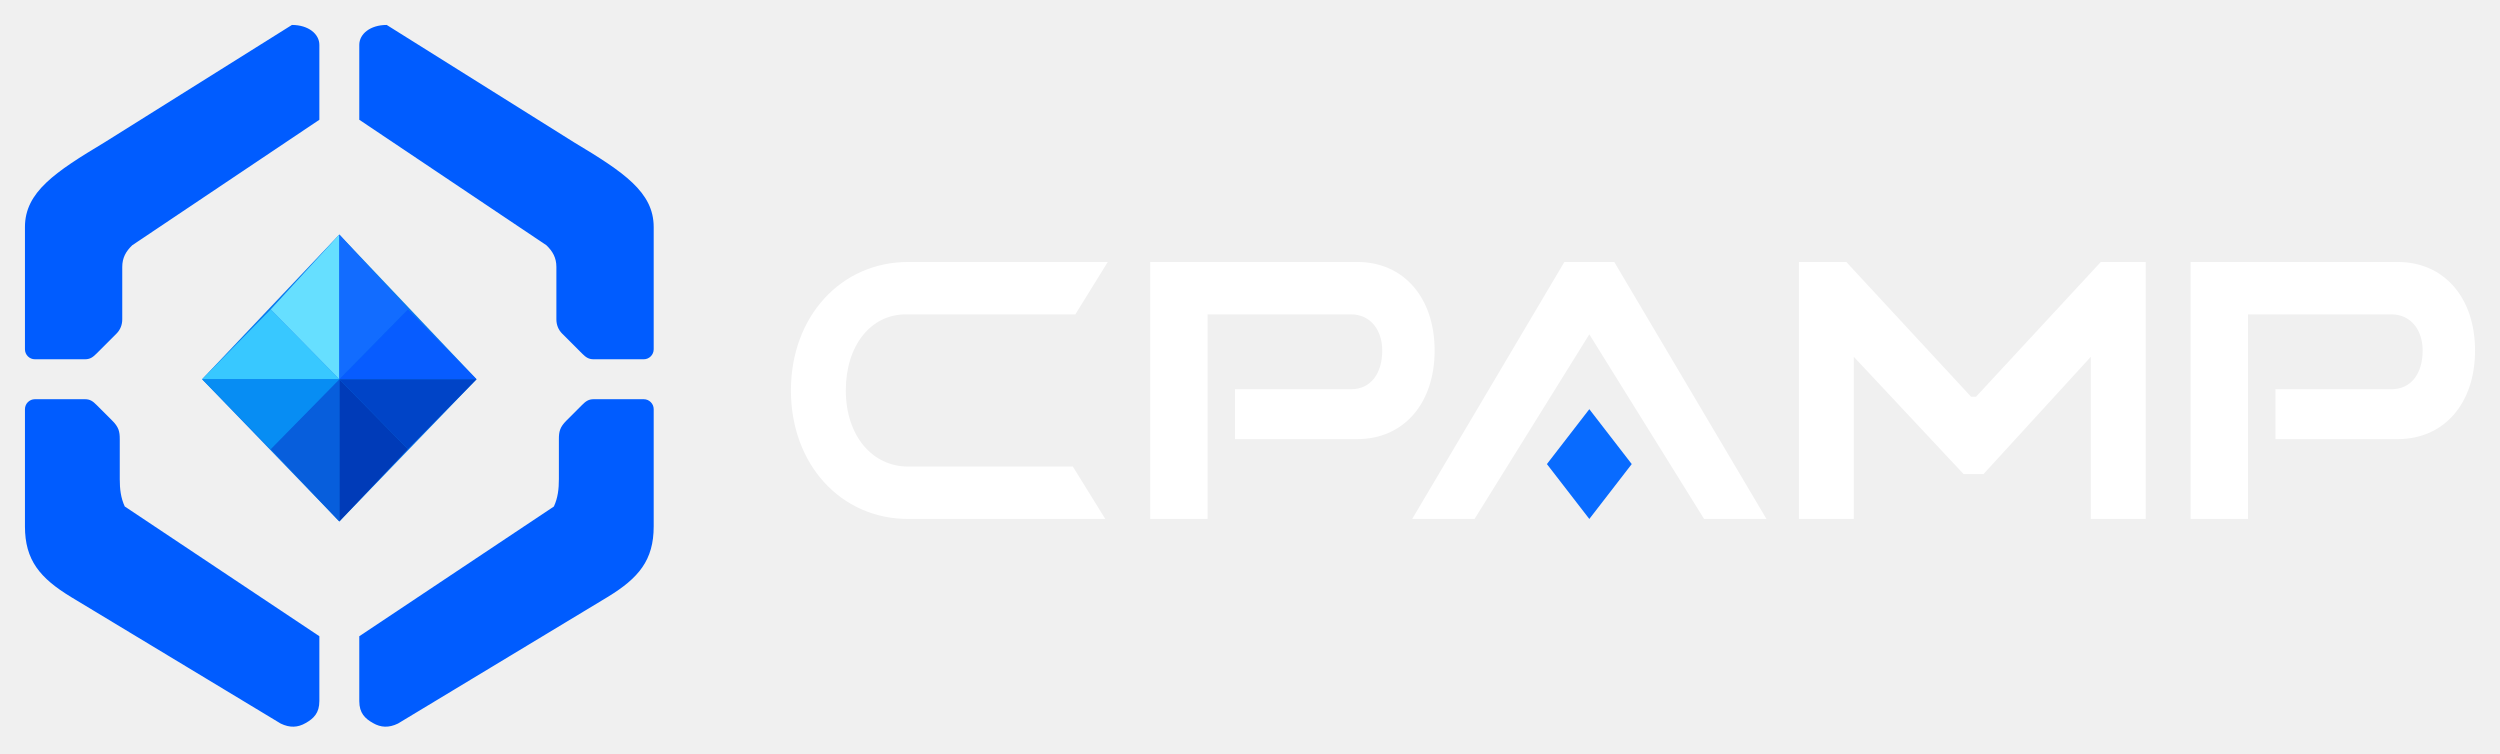
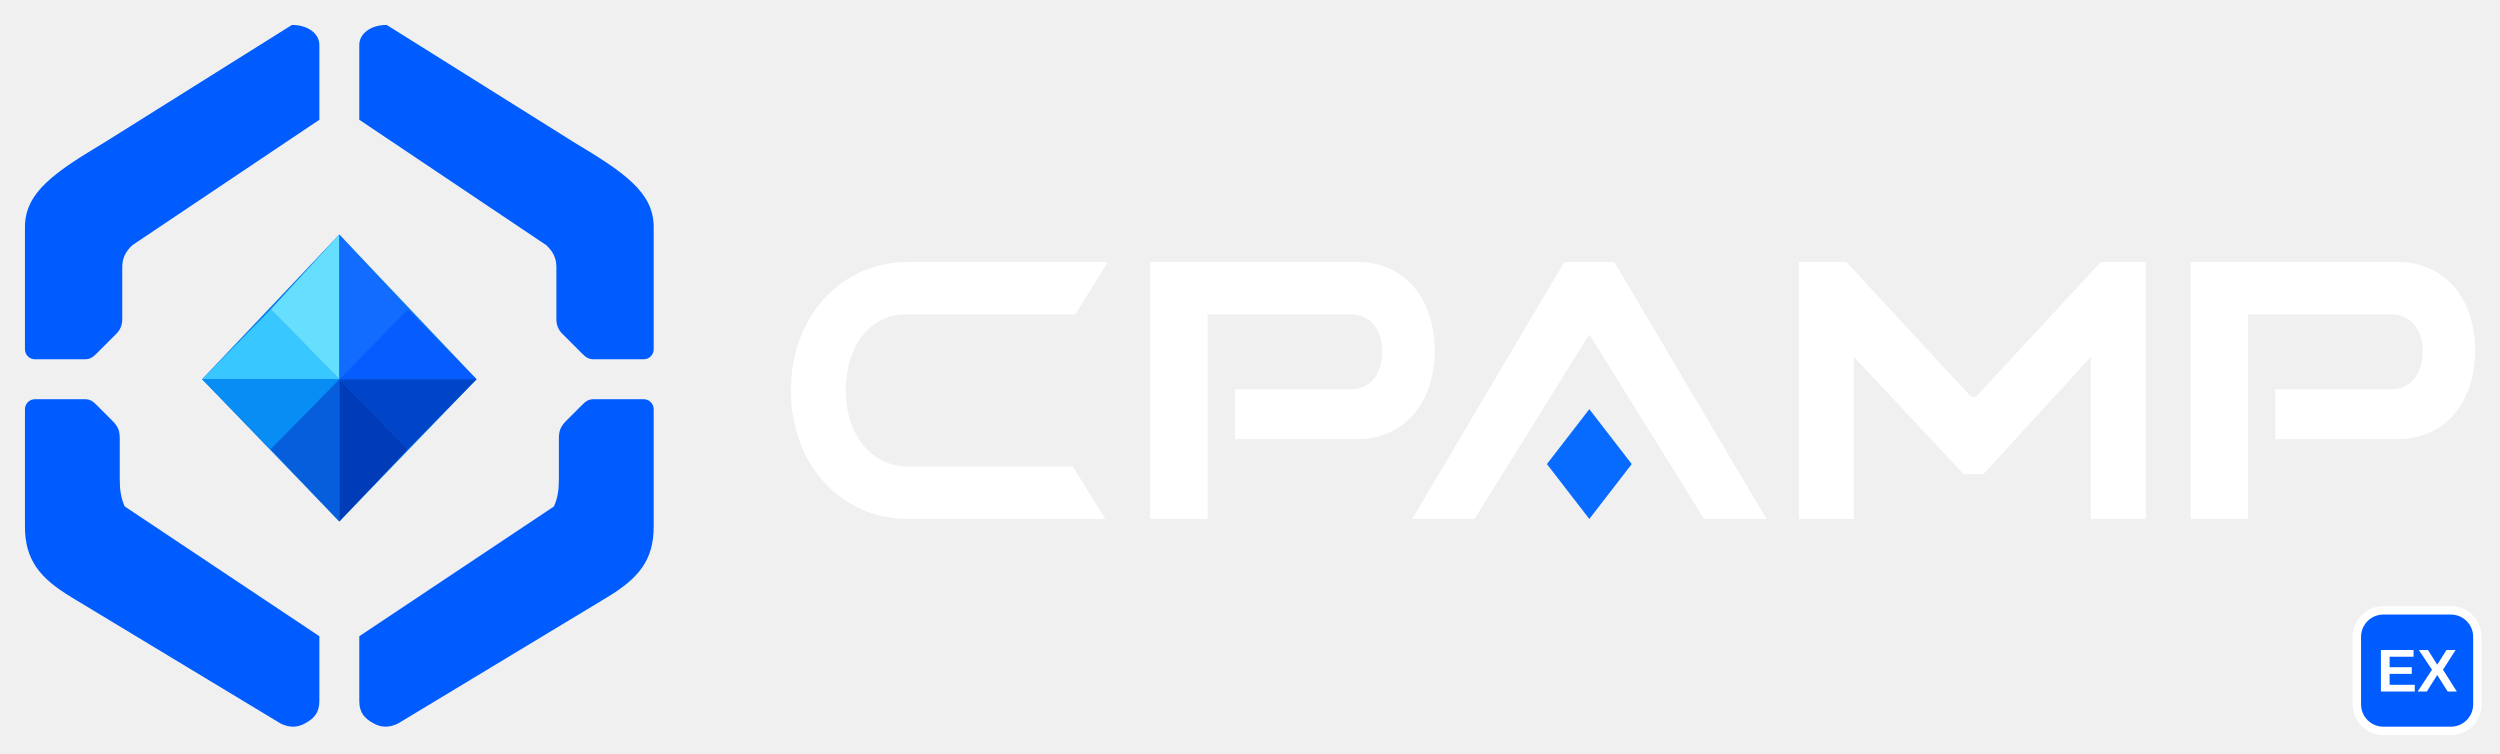
<svg xmlns="http://www.w3.org/2000/svg" width="1002" height="302" viewBox="12 8 1002 302" fill="none" shape-rendering="geometricPrecision">
  <defs>
    <path id="letter-p" d="M164 18h83c18.5 0 31 14.2 31 35.5S265.5 89 247 89h-49V69h46.5c7.9 0 12.5-6.3 12.5-15.5 0-8.3-4.8-14.5-12.5-14.5H187v82h-23V18Z" />
  </defs>
  <g transform="translate(0 0)">
    <path fill="#005CFF" d="M129 18 54 65C34 77 22 85 22 99v49c0 2.2 1.8 4 4 4h20c2.1 0 3.2-.8 4.7-2.3l8-8c1.5-1.5 2.3-3.5 2.3-5.7v-21c0-3.7 1.5-6.3 4-8.7L140 56V26c0-4.4-4.4-8-11-8Zm38 0 75 47c20 12 32 20 32 34v49c0 2.2-1.8 4-4 4h-20c-2.1 0-3.2-.8-4.7-2.3l-8-8c-1.5-1.5-2.3-3.5-2.3-5.7v-21c0-3.7-1.5-6.3-4-8.7L156 56V26c0-4.4 4.4-8 11-8ZM26 168h20c2.1 0 3.2.8 4.7 2.3l6.3 6.3c2.6 2.6 3 4.4 3 7.4v16c0 4 .4 7.5 2 11L140 263v26c0 4.8-2.3 7-5.5 8.8-3.1 1.8-6.3 2-10 .2l-84-50.7C28 239.7 22 232.5 22 219v-47c0-2.2 1.8-4 4-4Zm244 0h-20c-2.1 0-3.2.8-4.7 2.3l-6.3 6.3c-2.6 2.6-3 4.4-3 7.4v16c0 4-.4 7.5-2 11L156 263v26c0 4.8 2.3 7 5.5 8.8 3.1 1.8 6.3 2 10 .2l84-50.7C268 239.7 274 232.5 274 219v-47c0-2.2-1.8-4-4-4Z" />
    <path d="m148 102 55 58-55 57-55-57 55-58Z" fill="#0878EE" />
    <path d="m93 160 27.5-28 27.5 28H93Z" fill="#38C8FF" />
    <path d="m120.5 132 27.5-30v58l-27.5-28Z" fill="#66DFFF" />
    <path d="m148 102 27.5 30-27.5 28v-58Z" fill="#126CFF" />
    <path d="m175.5 132 27.5 28h-55l27.5-28Z" fill="#075CFF" />
    <path d="m203 160-27.5 28-27.5-28h55Z" fill="#0044C7" />
    <path d="m175.5 188-27.5 29v-57l27.5 28Z" fill="#003BB8" />
    <path d="m148 217-27.5-29 27.5-28v57Z" fill="#075EDC" />
    <path d="m120.5 188-27.5-28h55l-27.5 28Z" fill="#078DF3" />
  </g>
  <g transform="translate(309 95)">
    <g fill="#FFF">
      <path d="m147 18-13 21H66c-14 0-24 12.5-24 30.5S52.5 100 67 100h66l13 21H67c-27 0-47-21.9-47-51.5S40 18 67 18h80Z" />
      <use href="#letter-p" />
      <path d="m269 121 61-103h20l61 103h-25l-46-74-46 74h-25Z" />
      <path d="M424 18v103h22V56l44 47h8l43-47v65h22V18h-18l-50 54h-2l-50-54h-19Z" />
      <use href="#letter-p" transform="translate(417)" />
    </g>
    <path d="m340 77 17 22-17 22-17-22 17-22Z" fill="#086BFF" />
  </g>
+   <g data-cpamp-ex="1" shape-rendering="geometricPrecision">
+     <rect x="956.62" y="252.62" width="48.32" height="48.32" rx="10.63" fill="#005CFF" stroke="#FFFFFF" stroke-width="3.38" />
+     <text x="980.78" y="276.78" font-family="Arial, Helvetica, sans-serif" font-size="24.16" font-weight="700" fill="#FFFFFF" text-anchor="middle" dominant-baseline="central">EX</text>
+   </g>
</svg>
